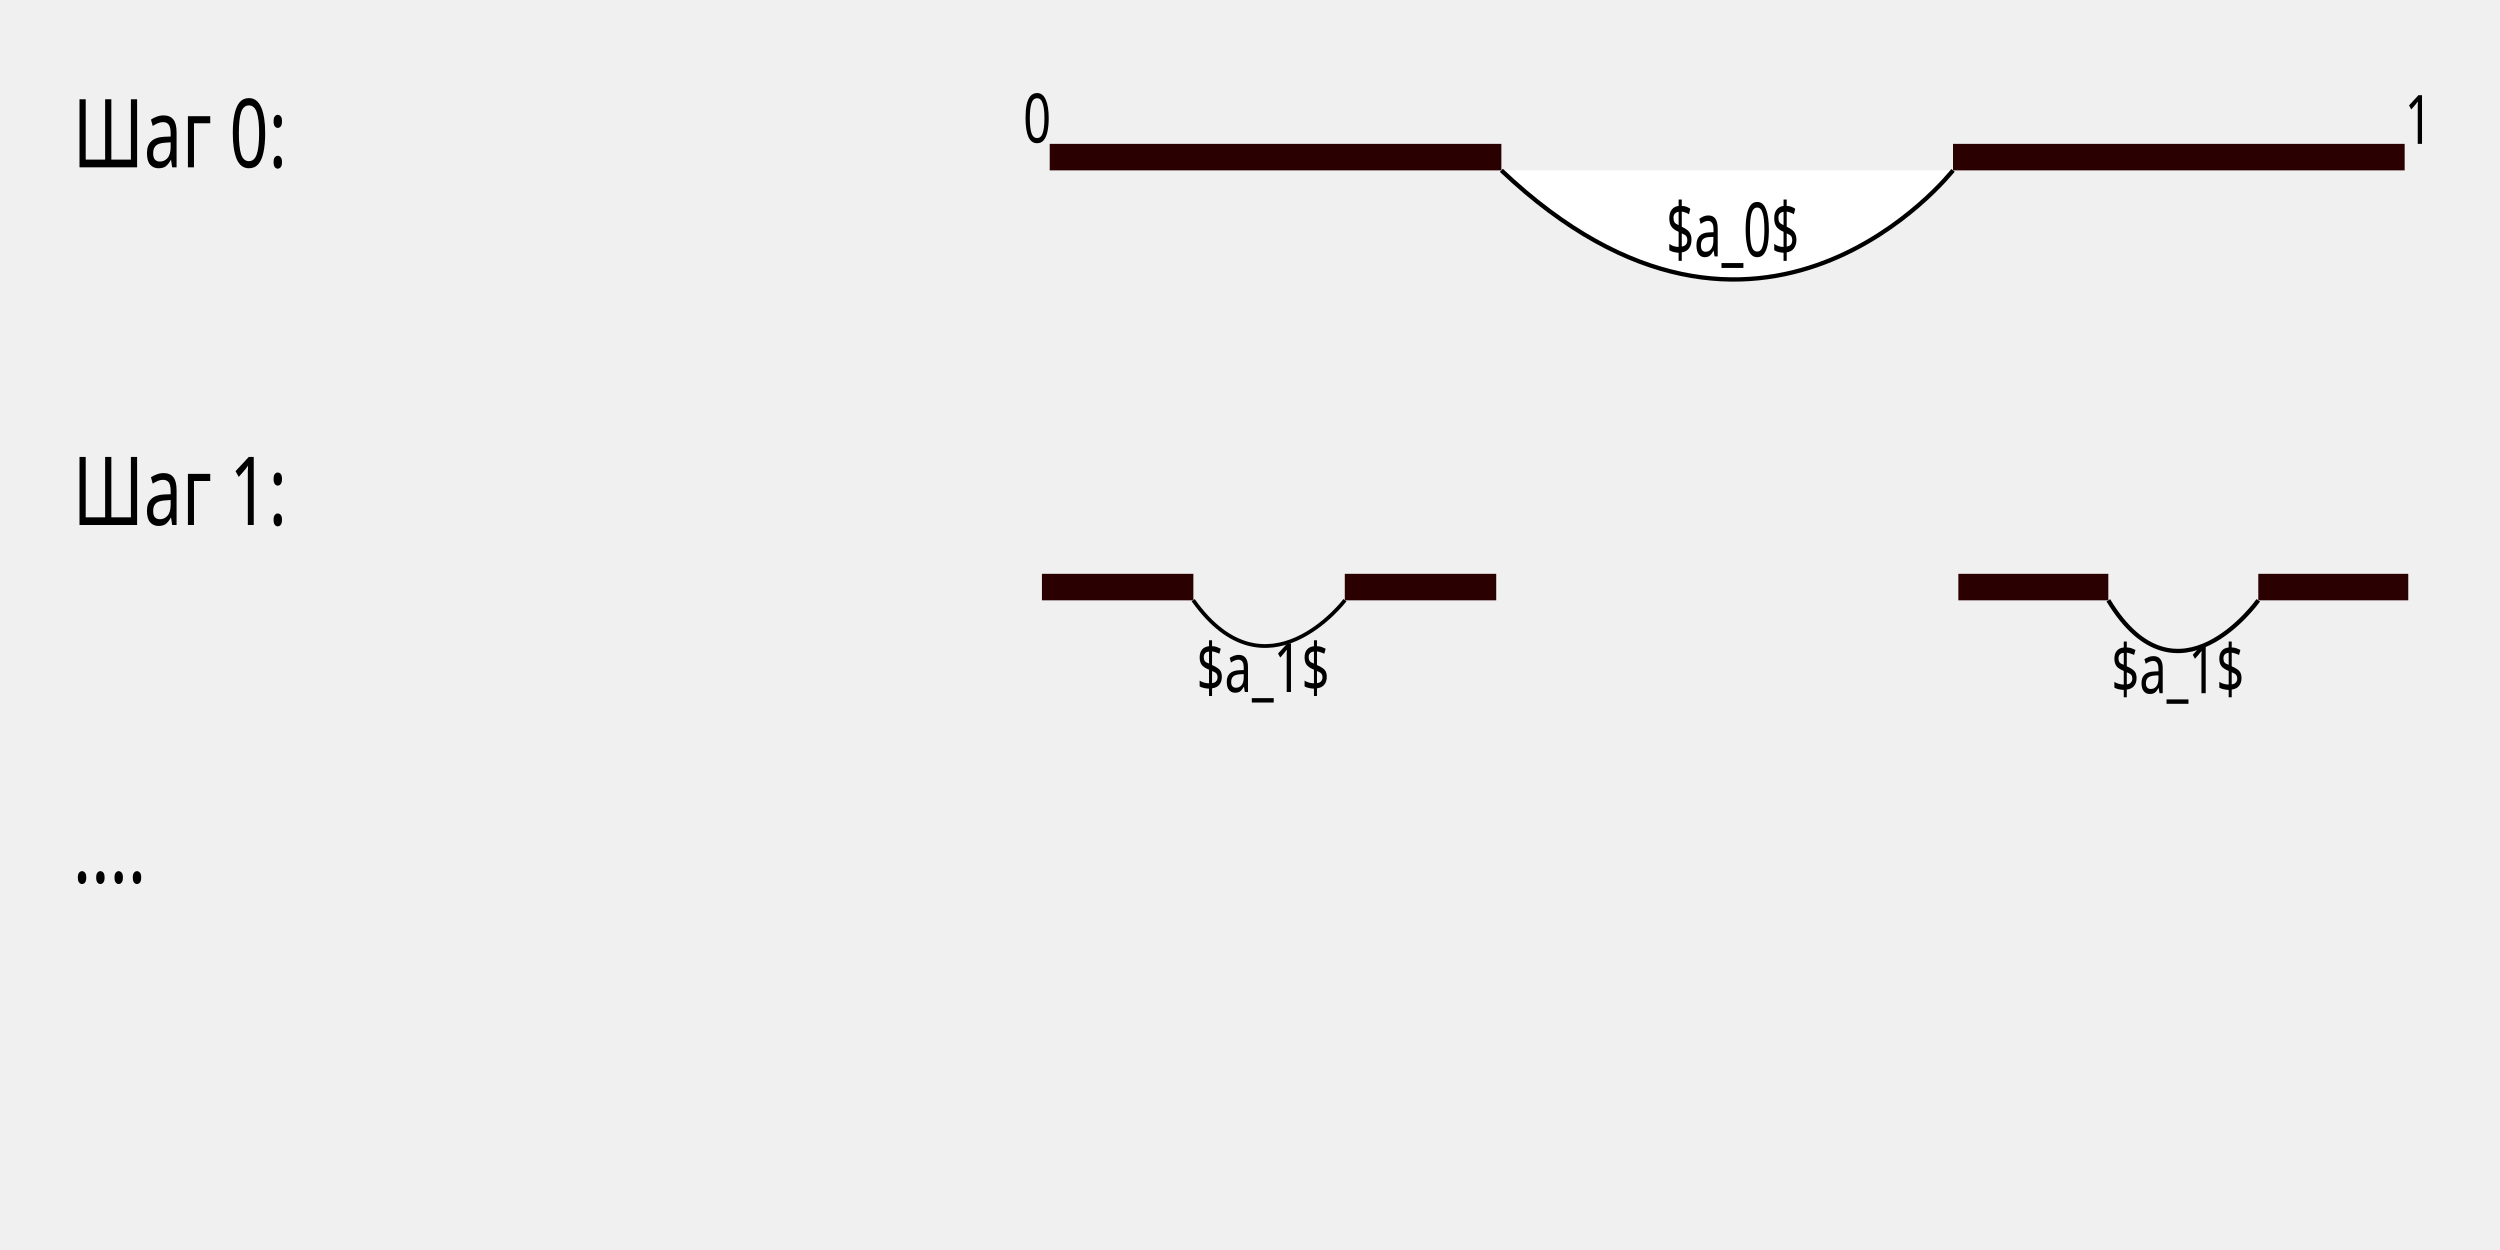
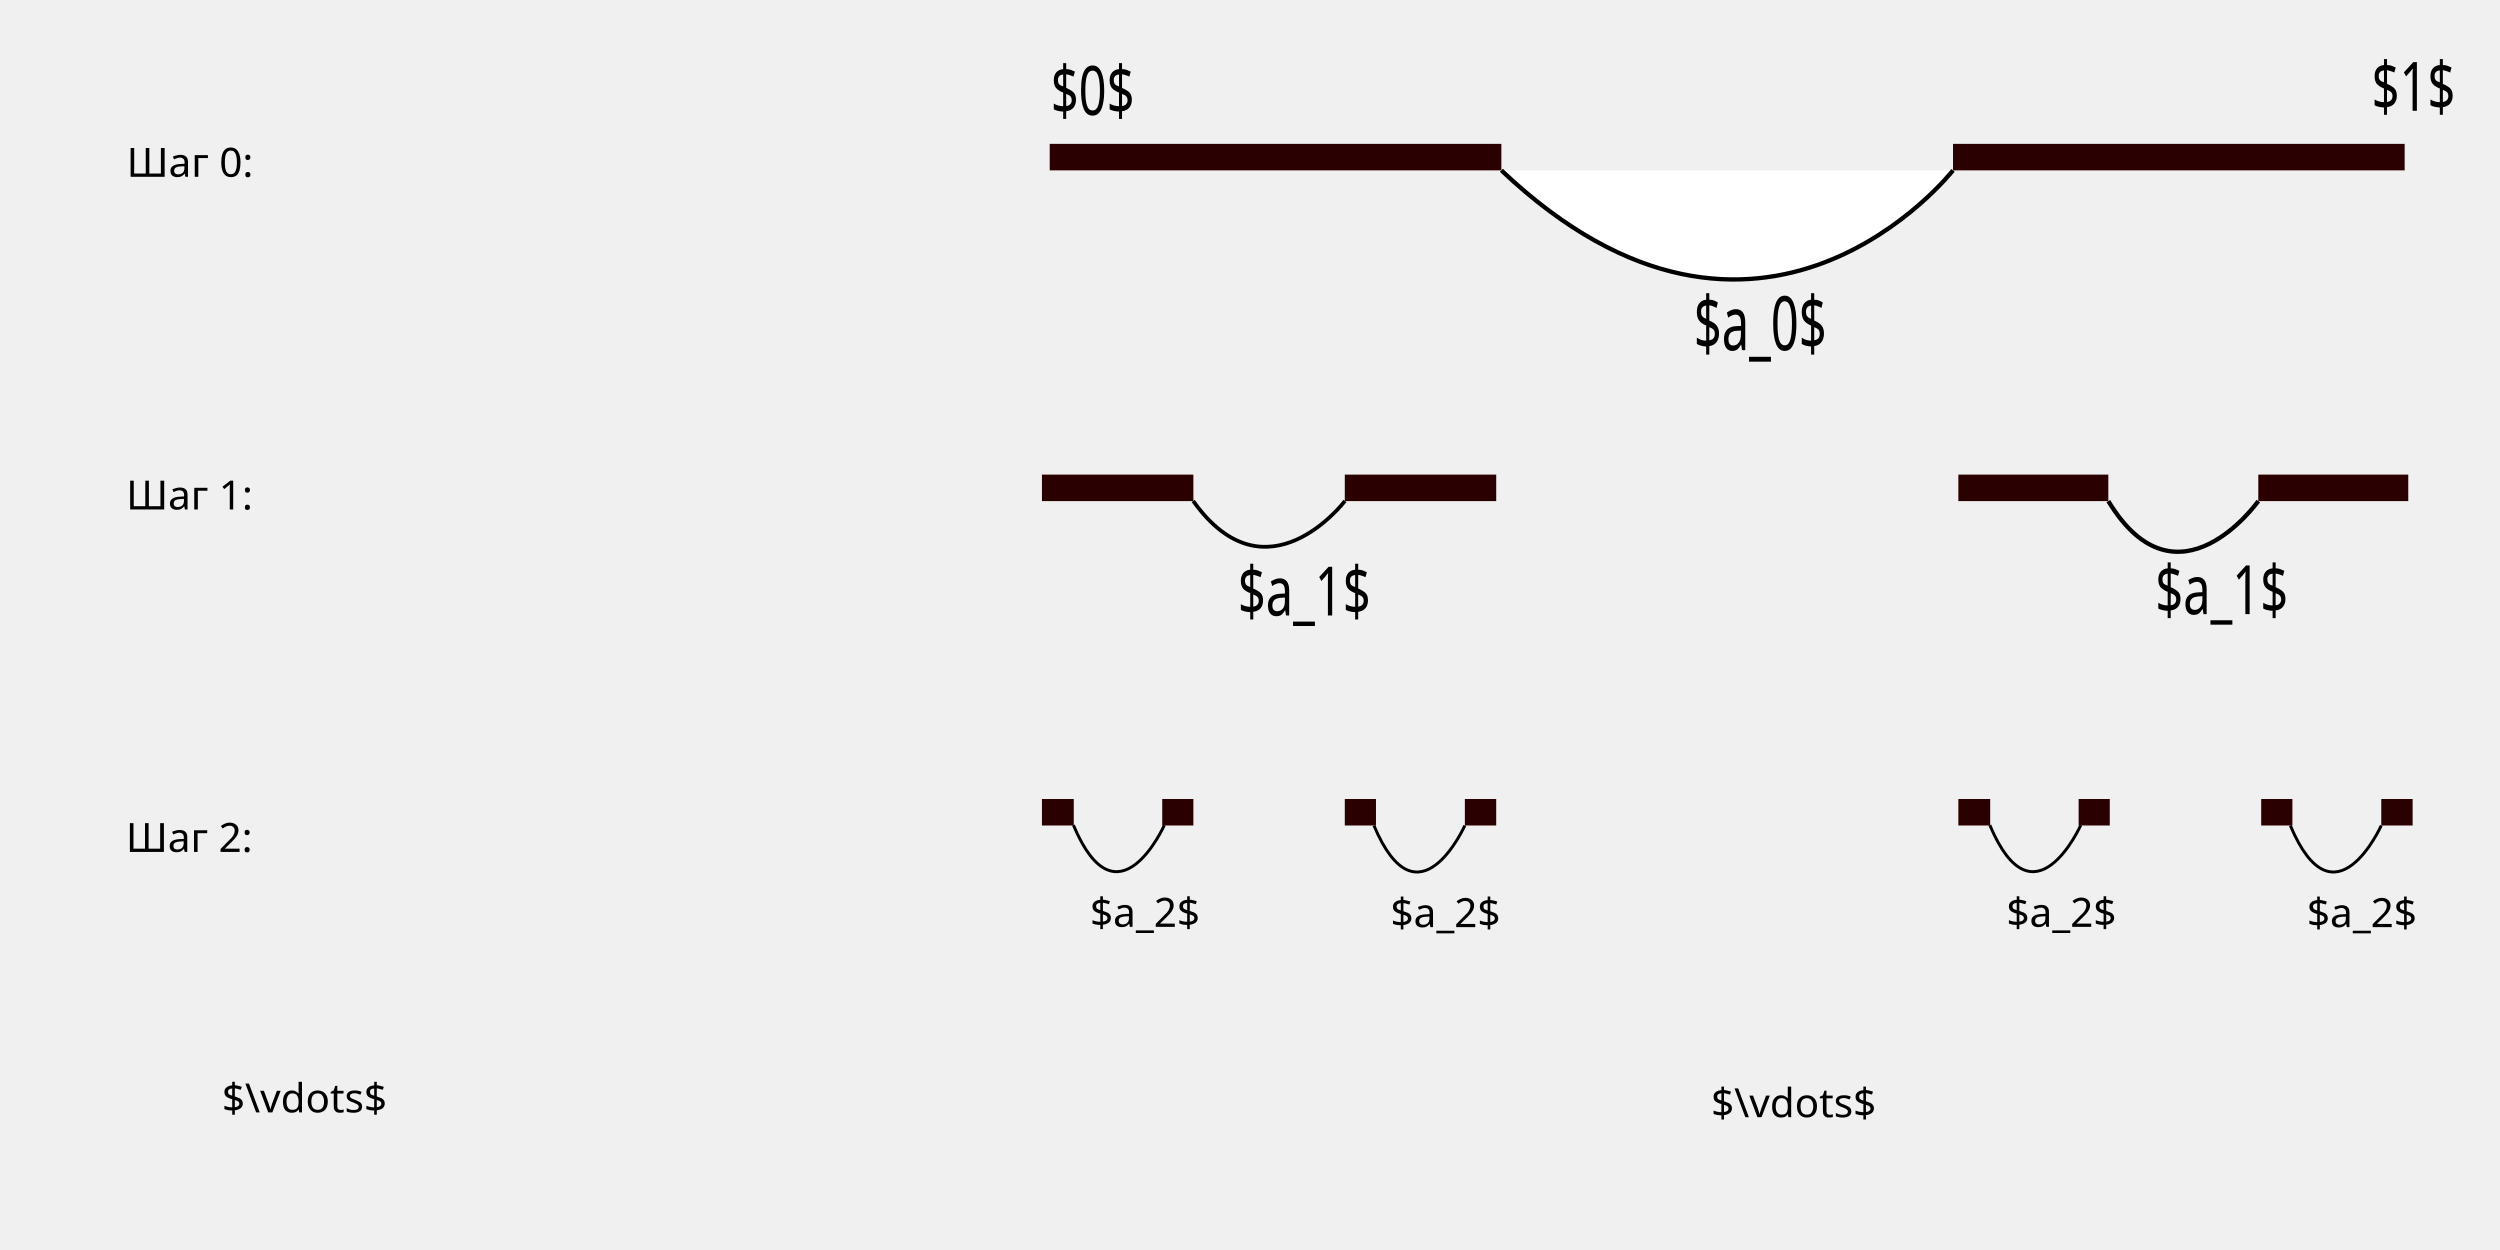
<svg xmlns="http://www.w3.org/2000/svg" width="240mm" height="120mm" viewBox="0 0 240 120" version="1.1" id="svg8">
  <defs id="defs2" />
  <g id="layer1" transform="translate(0,-177)">
-     <text xml:space="preserve" style="font-style:normal;font-weight:normal;font-size:7.752px;line-height:1.25;font-family:sans-serif;fill:#000000;fill-opacity:1;stroke:none;stroke-width:0.415" x="8.267" y="163.447" id="text3596" transform="scale(0.8465963,1.181201)">
-       <tspan id="tspan3594" style="font-size:7.752px;stroke-width:0.415" x="8.267" y="163.447">Шаг 0:</tspan>
-       <tspan style="font-size:7.752px;stroke-width:0.415" x="8.267" y="173.137" id="tspan59705" />
-       <tspan style="font-size:7.752px;stroke-width:0.415" x="8.267" y="182.827" id="tspan59707" />
-       <tspan style="font-size:7.752px;stroke-width:0.415" x="8.267" y="192.517" id="tspan59713">Шаг 1:</tspan>
-       <tspan style="font-size:7.752px;stroke-width:0.415" x="8.267" y="202.207" id="tspan132950" />
-       <tspan style="font-size:7.752px;stroke-width:0.415" x="8.267" y="211.897" id="tspan132952" />
-       <tspan style="font-size:7.752px;stroke-width:0.415" x="8.267" y="221.587" id="tspan132956">....</tspan>
-     </text>
    <rect style="fill:#2b0000;stroke-width:0.597" id="rect59179-3" width="43.358" height="2.544" x="100.773" y="190.811" />
    <rect style="fill:#2b0000;stroke-width:0.597" id="rect59179-6-7" width="43.358" height="2.544" x="-230.847" y="190.811" transform="scale(-1,1)" />
    <path style="fill:#ffffff;stroke:#000000;stroke-width:0.415px;stroke-linecap:butt;stroke-linejoin:miter;stroke-opacity:1" d="m 144.131,193.355 c 24.904,23.567 43.358,0 43.358,0" id="path63365" />
-     <text xml:space="preserve" style="font-style:normal;font-weight:normal;font-size:5.812px;line-height:1.25;font-family:sans-serif;fill:#000000;fill-opacity:1;stroke:none;stroke-width:0.436" x="198.323" y="162.621" id="text66704" transform="scale(0.8065734,1.239813)">
-       <tspan id="tspan66702" style="font-size:5.812px;stroke-width:0.436" x="198.323" y="162.621">$a_0$</tspan>
+     <text xml:space="preserve" style="font-style:normal;font-weight:normal;font-size:5.812px;line-height:1.25;font-family:sans-serif;fill:#000000;fill-opacity:1;stroke:none;stroke-width:0.436" x="201.603" y="169.878" id="text66704" transform="scale(0.8065734,1.239813)">
+       <tspan id="tspan66702" style="font-size:5.812px;stroke-width:0.436" x="201.603" y="169.878">$a_0$</tspan>
    </text>
-     <text xml:space="preserve" style="font-style:normal;font-weight:normal;font-size:5.537px;line-height:1.25;font-family:sans-serif;fill:#000000;fill-opacity:1;stroke:none;stroke-width:0.415" x="272.677" y="161.54" id="text21218" transform="scale(0.8465963,1.181201)">
-       <tspan style="font-size:5.537px;stroke-width:0.415" x="272.677" y="161.54" id="tspan78083">1</tspan>
+     <text xml:space="preserve" style="font-style:normal;font-weight:normal;font-size:5.537px;line-height:1.25;font-family:sans-serif;fill:#000000;fill-opacity:1;stroke:none;stroke-width:0.415" x="268.927" y="158.852" id="text21218" transform="scale(0.8465963,1.181201)">
+       <tspan style="font-size:5.537px;stroke-width:0.415" x="268.927" y="158.852" id="tspan78083">$1$</tspan>
    </text>
-     <text xml:space="preserve" style="font-style:normal;font-weight:normal;font-size:5.537px;line-height:1.25;font-family:sans-serif;fill:#000000;fill-opacity:1;stroke:none;stroke-width:0.415" x="116.027" y="161.426" id="text39006" transform="scale(0.8465963,1.181201)">
-       <tspan style="font-size:5.537px;stroke-width:0.415" x="116.027" y="161.426" id="tspan71915">0</tspan>
+     <text xml:space="preserve" style="font-style:normal;font-weight:normal;font-size:5.537px;line-height:1.25;font-family:sans-serif;fill:#000000;fill-opacity:1;stroke:none;stroke-width:0.415" x="119.152" y="159.186" id="text39006" transform="scale(0.8465963,1.181201)">
+       <tspan style="font-size:5.537px;stroke-width:0.415" x="119.152" y="159.186" id="tspan71915">$0$</tspan>
    </text>
-     <rect style="fill:#2b0000;stroke-width:0.346" id="rect59179-3-3" width="14.537" height="2.544" x="100.026" y="232.087" />
-     <rect style="fill:#2b0000;stroke-width:0.346" id="rect59179-3-3-3" width="14.537" height="2.544" x="129.1" y="232.087" />
-     <rect style="fill:#2b0000;stroke-width:0.344" id="rect59179-3-3-3-6" width="14.397" height="2.544" x="216.796" y="232.087" />
-     <rect style="fill:#2b0000;stroke-width:0.344" id="rect59179-3-3-3-6-9" width="14.397" height="2.544" x="188.002" y="232.087" />
-     <path style="fill:none;stroke:#000000;stroke-width:0.364px;stroke-linecap:butt;stroke-linejoin:miter;stroke-opacity:1" d="m 114.546,234.617 c 7.041,9.904 14.571,0 14.571,0" id="path96427" />
-     <path style="fill:none;stroke:#000000;stroke-width:0.415px;stroke-linecap:butt;stroke-linejoin:miter;stroke-opacity:1" d="m 202.399,234.631 c 6.628,10.943 14.397,0 14.397,0" id="path96429" />
-     <text xml:space="preserve" style="font-style:normal;font-weight:normal;font-size:5.537px;line-height:1.25;font-family:sans-serif;fill:#000000;fill-opacity:1;stroke:none;stroke-width:0.415" x="135.692" y="206.086" id="text100033" transform="scale(0.8465963,1.181201)">
-       <tspan id="tspan100031" style="font-size:5.537px;stroke-width:0.415" x="135.692" y="206.086">$a_1$</tspan>
+     <rect style="fill:#2b0000;stroke-width:0.346" id="rect59179-3-3" width="14.537" height="2.544" x="100.026" y="222.562" />
+     <rect style="fill:#2b0000;stroke-width:0.346" id="rect59179-3-3-3" width="14.537" height="2.544" x="129.1" y="222.562" />
+     <rect style="fill:#2b0000;stroke-width:0.344" id="rect59179-3-3-3-6" width="14.397" height="2.544" x="216.796" y="222.562" />
+     <rect style="fill:#2b0000;stroke-width:0.344" id="rect59179-3-3-3-6-9" width="14.397" height="2.544" x="188.002" y="222.562" />
+     <path style="fill:none;stroke:#000000;stroke-width:0.364px;stroke-linecap:butt;stroke-linejoin:miter;stroke-opacity:1" d="m 114.546,225.092 c 7.041,9.904 14.571,0 14.571,0" id="path96427" />
+     <path style="fill:none;stroke:#000000;stroke-width:0.415px;stroke-linecap:butt;stroke-linejoin:miter;stroke-opacity:1" d="m 202.399,225.106 c 6.628,10.943 14.397,0 14.397,0" id="path96429" />
+     <text xml:space="preserve" style="font-style:normal;font-weight:normal;font-size:5.537px;line-height:1.25;font-family:sans-serif;fill:#000000;fill-opacity:1;stroke:none;stroke-width:0.415" x="140.362" y="199.869" id="text100033" transform="scale(0.8465963,1.181201)">
+       <tspan id="tspan100031" style="font-size:5.537px;stroke-width:0.415" x="140.362" y="199.869">$a_1$</tspan>
    </text>
-     <text xml:space="preserve" style="font-style:normal;font-weight:normal;font-size:5.537px;line-height:1.25;font-family:sans-serif;fill:#000000;fill-opacity:1;stroke:none;stroke-width:0.415" x="239.418" y="206.187" id="text110991" transform="scale(0.8465963,1.181201)">
-       <tspan id="tspan110989" style="font-size:5.537px;stroke-width:0.415" x="239.418" y="206.187">$a_1$</tspan>
+     <text xml:space="preserve" style="font-style:normal;font-weight:normal;font-size:5.537px;line-height:1.25;font-family:sans-serif;fill:#000000;fill-opacity:1;stroke:none;stroke-width:0.415" x="244.397" y="199.76" id="text110991" transform="scale(0.8465963,1.181201)">
+       <tspan id="tspan110989" style="font-size:5.537px;stroke-width:0.415" x="244.397" y="199.76">$a_1$</tspan>
+     </text>
+     <path style="fill:none;stroke:#000000;stroke-width:0.284px;stroke-linecap:butt;stroke-linejoin:miter;stroke-opacity:1" d="m 103.049,256.215 c 4.218,10.049 8.729,0 8.729,0" id="path858-9" />
+     <rect style="fill:#2b0000;stroke-width:0.159" id="rect59179-3-3-7" width="3.056" height="2.544" x="100.026" y="253.704" />
+     <rect style="fill:#2b0000;stroke-width:0.157" id="rect59179-3-3-7-7" width="2.988" height="2.544" x="111.575" y="253.704" />
+     <rect style="fill:#2b0000;stroke-width:0.157" id="rect59179-3-3-3-5" width="3.01" height="2.544" x="140.626" y="253.704" />
+     <rect style="fill:#2b0000;stroke-width:0.157" id="rect59179-3-3-3-5-2" width="2.994" height="2.544" x="129.1" y="253.704" />
+     <text xml:space="preserve" style="font-size:3.881px;line-height:1.25;font-family:sans-serif;-inkscape-font-specification:'sans-serif, Normal';stroke-width:0.265" x="12.166" y="193.974" id="text2469">
+       <tspan id="tspan2467" style="stroke-width:0.265" x="12.166" y="193.974">Шаг 0:</tspan>
+     </text>
+     <text xml:space="preserve" style="font-size:3.881px;line-height:1.25;font-family:sans-serif;-inkscape-font-specification:'sans-serif, Normal';stroke-width:0.265" x="12.12" y="225.912" id="text2469-3">
+       <tspan id="tspan2467-6" style="stroke-width:0.265" x="12.12" y="225.912">Шаг 1:</tspan>
+     </text>
+     <text xml:space="preserve" style="font-size:3.881px;line-height:1.25;font-family:sans-serif;-inkscape-font-specification:'sans-serif, Normal';stroke-width:0.265" x="12.092" y="258.787" id="text2469-3-2">
+       <tspan id="tspan2467-6-9" style="stroke-width:0.265" x="12.092" y="258.787">Шаг 2:</tspan>
+     </text>
+     <text xml:space="preserve" style="font-size:3.881px;line-height:1.25;font-family:sans-serif;-inkscape-font-specification:'sans-serif, Normal';stroke-width:0.265" x="104.645" y="265.976" id="text47100">
+       <tspan id="tspan47098" style="stroke-width:0.265" x="104.645" y="265.976">$a_2$</tspan>
+     </text>
+     <path style="fill:none;stroke:#000000;stroke-width:0.284px;stroke-linecap:butt;stroke-linejoin:miter;stroke-opacity:1" d="m 131.897,256.248 c 4.218,10.049 8.729,0 8.729,0" id="path858-9-0" />
+     <text xml:space="preserve" style="font-size:3.881px;line-height:1.25;font-family:sans-serif;-inkscape-font-specification:'sans-serif, Normal';stroke-width:0.265" x="133.493" y="266.009" id="text47100-2">
+       <tspan id="tspan47098-3" style="stroke-width:0.265" x="133.493" y="266.009">$a_2$</tspan>
+     </text>
+     <path style="fill:none;stroke:#000000;stroke-width:0.284px;stroke-linecap:butt;stroke-linejoin:miter;stroke-opacity:1" d="m 191.025,256.215 c 4.218,10.049 8.729,0 8.729,0" id="path858-9-7" />
+     <rect style="fill:#2b0000;stroke-width:0.159" id="rect59179-3-3-7-5" width="3.056" height="2.544" x="188.002" y="253.704" />
+     <rect style="fill:#2b0000;stroke-width:0.157" id="rect59179-3-3-7-7-9" width="2.988" height="2.544" x="199.55" y="253.704" />
+     <rect style="fill:#2b0000;stroke-width:0.157" id="rect59179-3-3-3-5-22" width="3.01" height="2.544" x="228.602" y="253.704" />
+     <rect style="fill:#2b0000;stroke-width:0.157" id="rect59179-3-3-3-5-2-8" width="2.994" height="2.544" x="217.075" y="253.704" />
+     <text xml:space="preserve" style="font-size:3.881px;line-height:1.25;font-family:sans-serif;-inkscape-font-specification:'sans-serif, Normal';stroke-width:0.265" x="192.62" y="265.976" id="text47100-9">
+       <tspan id="tspan47098-7" style="stroke-width:0.265" x="192.62" y="265.976">$a_2$</tspan>
+     </text>
+     <path style="fill:none;stroke:#000000;stroke-width:0.284px;stroke-linecap:butt;stroke-linejoin:miter;stroke-opacity:1" d="m 219.872,256.248 c 4.218,10.049 8.729,0 8.729,0" id="path858-9-0-3" />
+     <text xml:space="preserve" style="font-size:3.881px;line-height:1.25;font-family:sans-serif;-inkscape-font-specification:'sans-serif, Normal';stroke-width:0.265" x="221.468" y="266.009" id="text47100-2-6">
+       <tspan id="tspan47098-3-1" style="stroke-width:0.265" x="221.468" y="266.009">$a_2$</tspan>
+     </text>
+     <text xml:space="preserve" style="font-size:3.881px;line-height:1.25;font-family:sans-serif;-inkscape-font-specification:'sans-serif, Normal';stroke-width:0.265" x="21.31" y="283.792" id="text53778">
+       <tspan id="tspan53776" style="stroke-width:0.265" x="21.31" y="283.792">$\vdots$</tspan>
+     </text>
+     <text xml:space="preserve" style="font-size:3.881px;line-height:1.25;font-family:sans-serif;-inkscape-font-specification:'sans-serif, Normal';stroke-width:0.265" x="164.269" y="284.254" id="text53778-9">
+       <tspan id="tspan53776-4" style="stroke-width:0.265" x="164.269" y="284.254">$\vdots$</tspan>
    </text>
  </g>
</svg>
